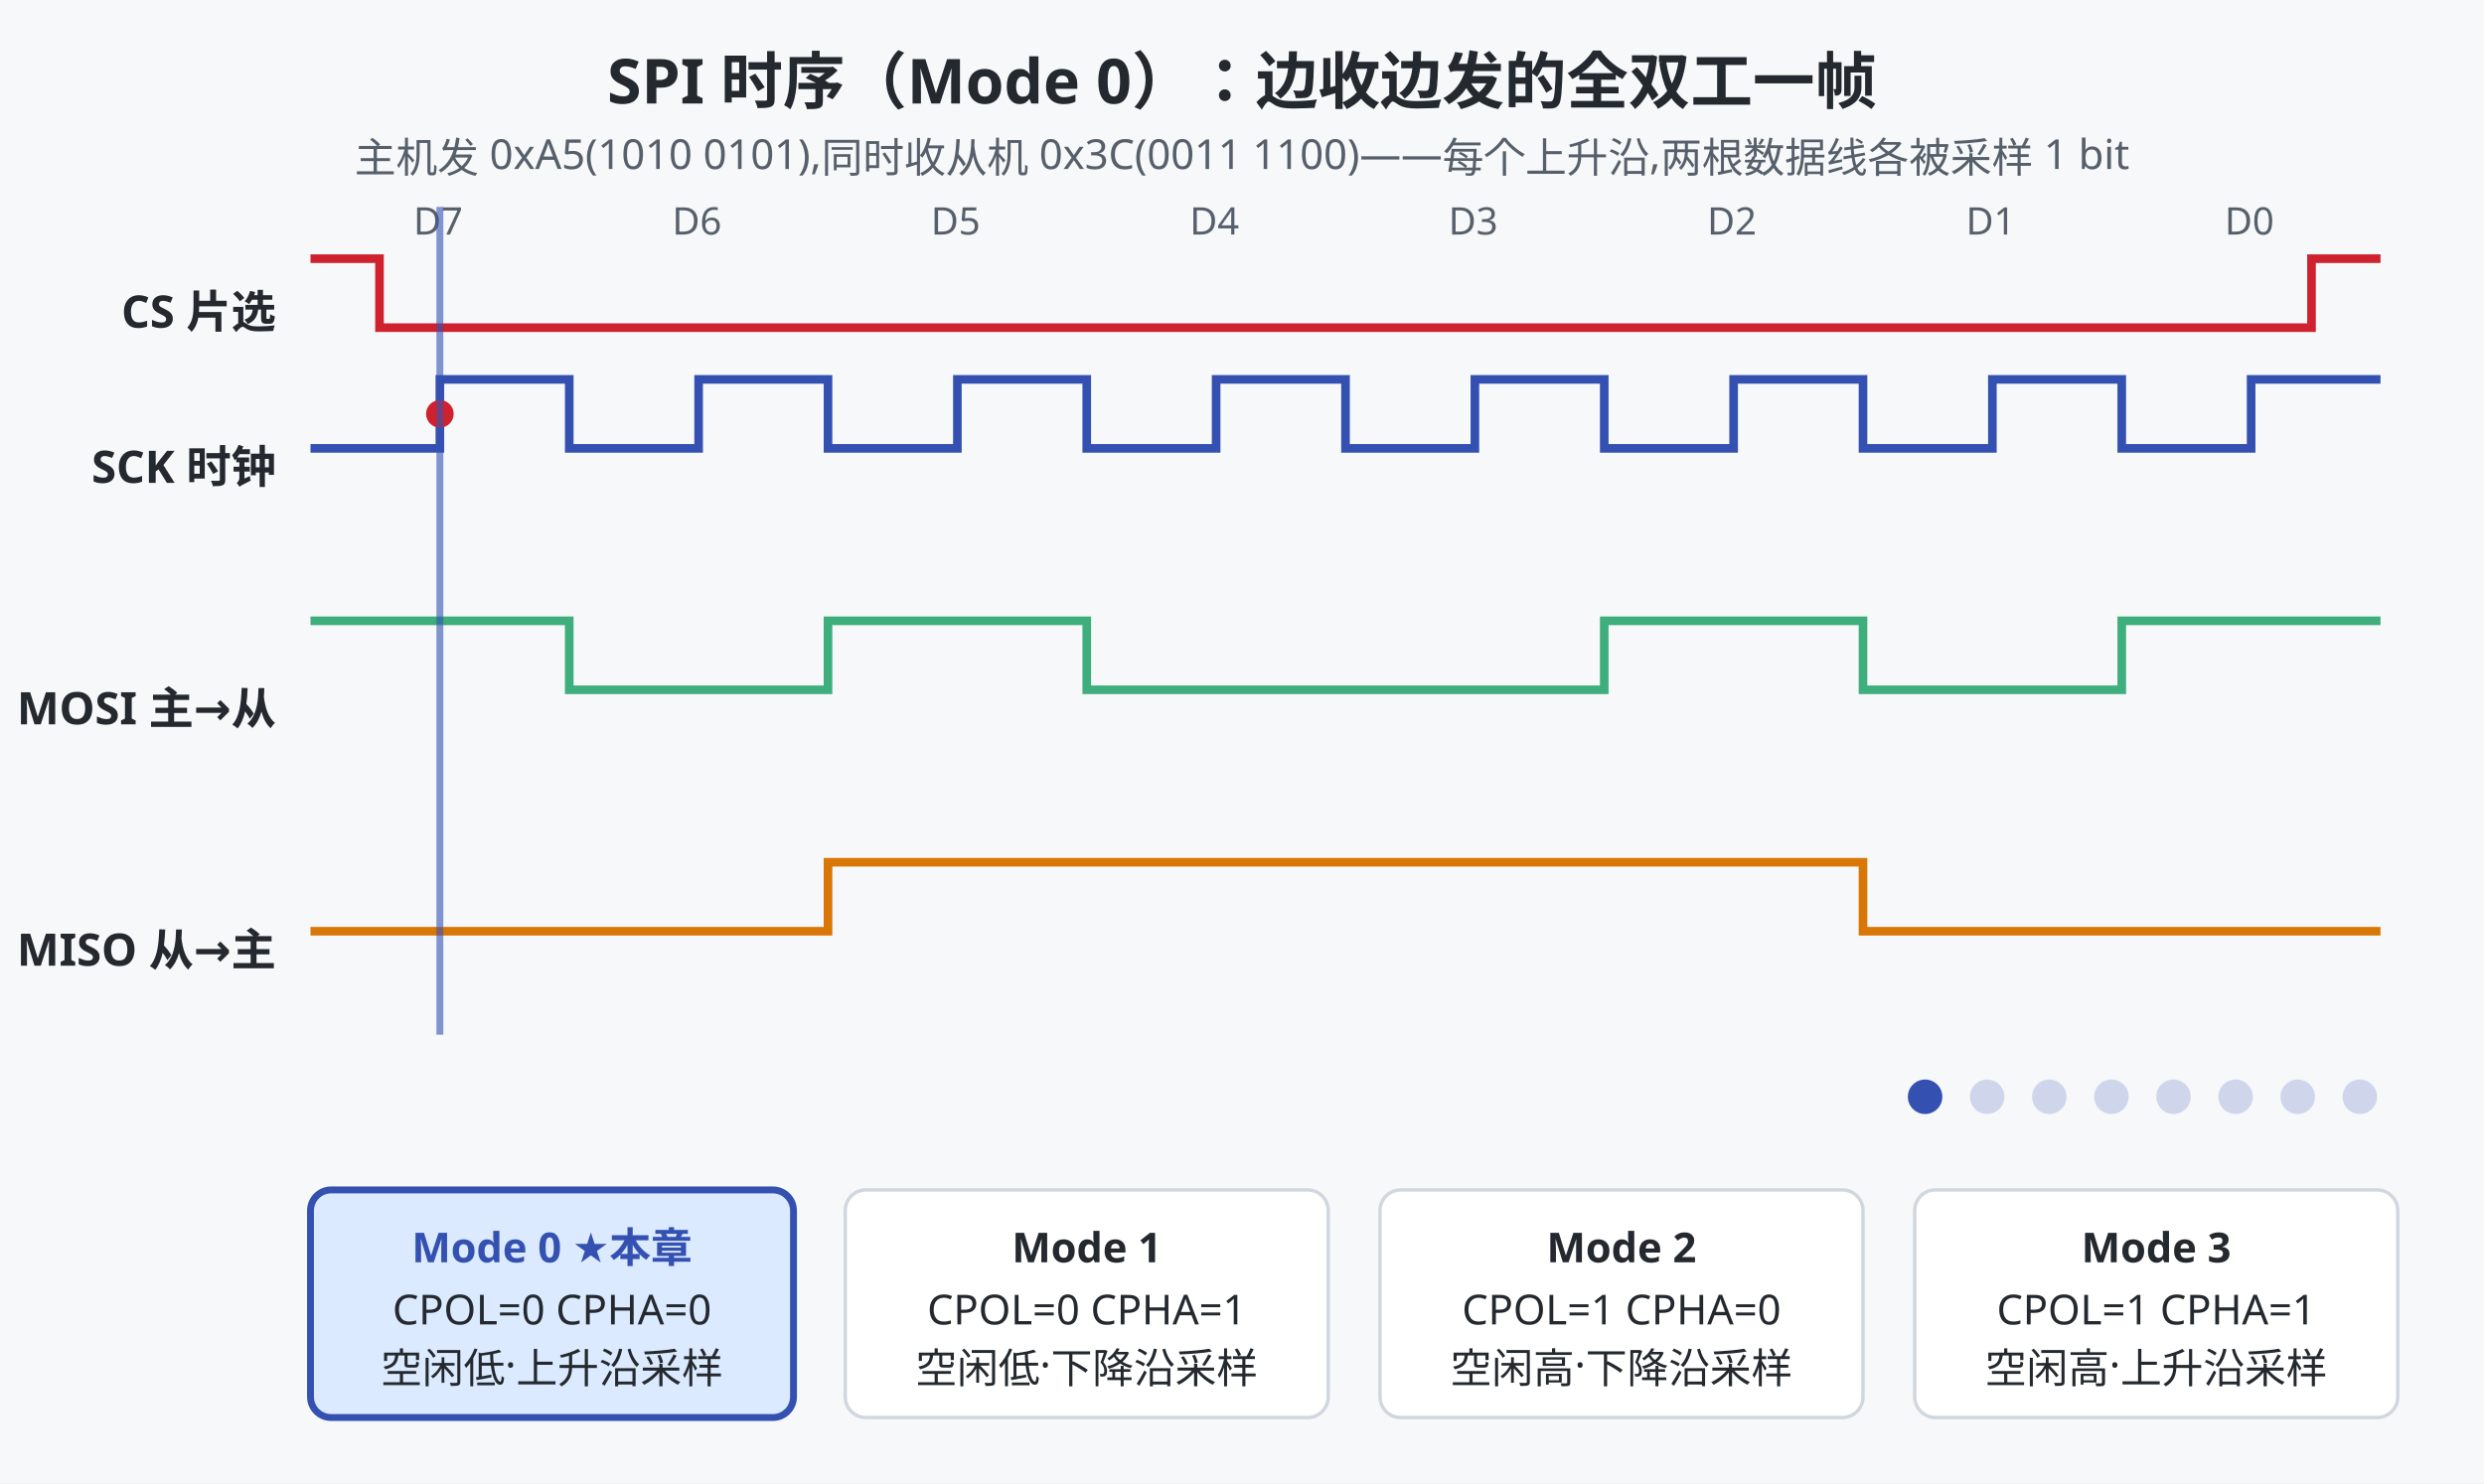
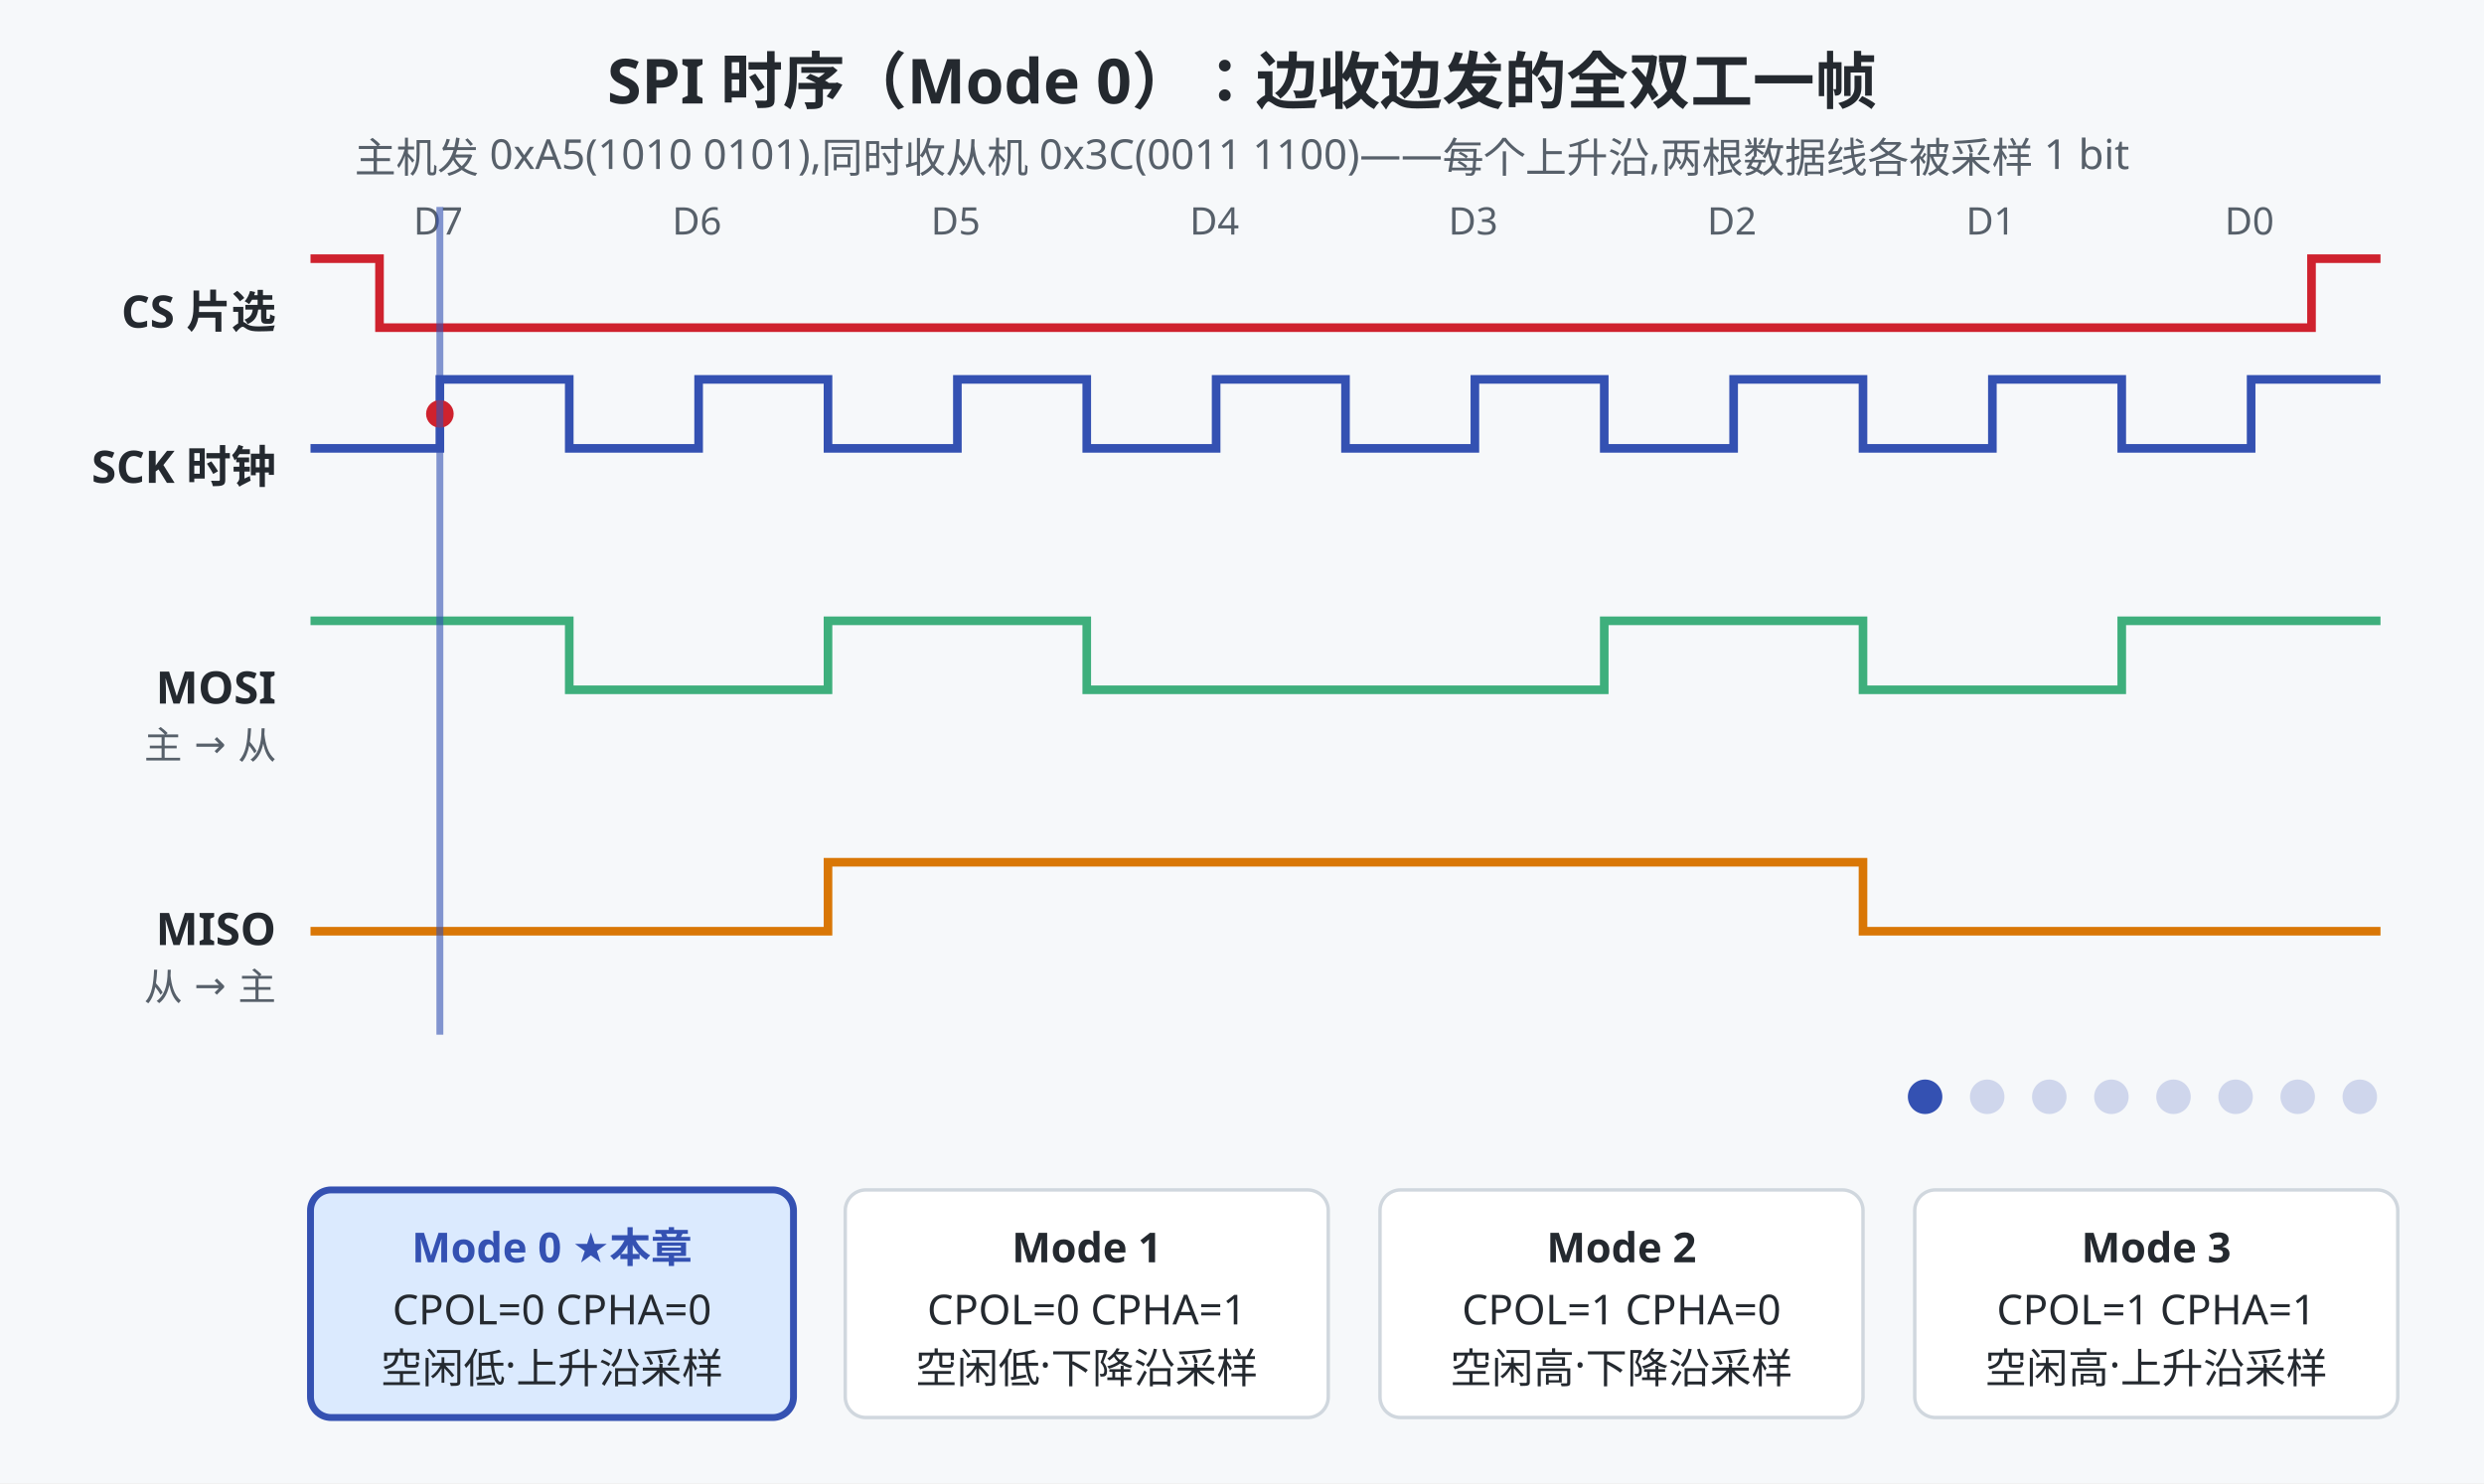
<svg xmlns="http://www.w3.org/2000/svg" viewBox="0 0 720 430" font-family="'Microsoft YaHei',sans-serif">
  <rect width="720" height="430" fill="#f6f8fa" />
  <text x="360" y="30" text-anchor="middle" font-size="18" font-weight="bold" fill="#24292f">SPI 时序（Mode 0）：边收边发的全双工一帧</text>
  <text x="360" y="50" text-anchor="middle" font-size="12" fill="#57606a">主机发 0xA5(1010 0101),同时收从机 0x3C(0011 1100)——每个上升沿,两根数据线各被采样 1 bit</text>
  <g font-size="13" font-weight="bold" fill="#24292f">
    <text x="80" y="95" text-anchor="end">CS 片选</text>
    <text x="80" y="140" text-anchor="end">SCK 时钟</text>
-     <text x="80" y="210" text-anchor="end">MOSI 主→从</text>
-     <text x="80" y="280" text-anchor="end">MISO 从→主</text>
+     <text x="80" y="204" text-anchor="end">MOSI</text>
+     <text x="80" y="220" text-anchor="end" font-size="11" font-weight="normal" fill="#57606a">主 → 从</text>
+     <text x="80" y="274" text-anchor="end">MISO</text>
+     <text x="80" y="290" text-anchor="end" font-size="11" font-weight="normal" fill="#57606a">从 → 主</text>
  </g>
  <g font-size="11" fill="#57606a" text-anchor="middle">
    <text x="127" y="68">D7</text>
    <text x="202" y="68">D6</text>
    <text x="277" y="68">D5</text>
    <text x="352" y="68">D4</text>
    <text x="427" y="68">D3</text>
    <text x="502" y="68">D2</text>
    <text x="577" y="68">D1</text>
    <text x="652" y="68">D0</text>
  </g>
  <path d="M90,75 L110,75 L110,95 L670,95 L670,75 L690,75" stroke="#cf222e" stroke-width="2.5" fill="none" stroke-dasharray="1840;640" stroke-dashoffset="1800">
    <animate attributeName="stroke-dashoffset" values="1800;1720;1640;1560;1480;1400;1320;1200;1200" keyTimes="0;0.125;0.25;0.375;0.5;0.625;0.75;0.875;1" dur="8s" repeatCount="indefinite" />
  </path>
  <path d="M90,130 L127.5,130 L127.5,110 L165,110 L165,130 L202.5,130 L202.5,110 L240,110 L240,130 L277.5,130 L277.5,110 L315,110 L315,130 L352.5,130 L352.5,110 L390,110 L390,130 L427.5,130 L427.5,110 L465,110 L465,130 L502.5,130 L502.5,110 L540,110 L540,130 L577.5,130 L577.5,110 L615,110 L615,130 L652.5,130 L652.5,110 L690,110" stroke="#3451b2" stroke-width="2.5" fill="none" stroke-dasharray="2100;900" stroke-dashoffset="2044">
    <animate attributeName="stroke-dashoffset" values="2044;1931;1819;1706;1594;1481;1369;1200;1200" keyTimes="0;0.125;0.25;0.375;0.5;0.625;0.75;0.875;1" dur="8s" repeatCount="indefinite" />
  </path>
  <path d="M90,180 L165,180 L165,200 L240,200 L240,180 L315,180 L315,200 L465,200 L465,180 L540,180 L540,200 L615,200 L615,180 L690,180" stroke="#3eaf7c" stroke-width="2.5" fill="none" stroke-dasharray="1920;720" stroke-dashoffset="1875">
    <animate attributeName="stroke-dashoffset" values="1875;1785;1695;1605;1515;1425;1335;1200;1200" keyTimes="0;0.125;0.25;0.375;0.5;0.625;0.75;0.875;1" dur="8s" repeatCount="indefinite" />
  </path>
  <path d="M90,270 L240,270 L240,250 L540,250 L540,270 L690,270" stroke="#d97706" stroke-width="2.5" fill="none" stroke-dasharray="1840;640" stroke-dashoffset="1800">
    <animate attributeName="stroke-dashoffset" values="1800;1720;1640;1560;1480;1400;1320;1200;1200" keyTimes="0;0.125;0.25;0.375;0.5;0.625;0.75;0.875;1" dur="8s" repeatCount="indefinite" />
  </path>
  <g fill="#cf222e">
    <circle cx="127.5" cy="120" r="4" />
    <circle cx="202.5" cy="120" r="4" opacity="0">
      <animate attributeName="opacity" calcMode="discrete" values="0;1;1;1;1;1;1;1;1" keyTimes="0;0.125;0.25;0.375;0.5;0.625;0.75;0.875;1" dur="8s" repeatCount="indefinite" />
    </circle>
    <circle cx="277.5" cy="120" r="4" opacity="0">
      <animate attributeName="opacity" calcMode="discrete" values="0;0;1;1;1;1;1;1;1" keyTimes="0;0.125;0.25;0.375;0.5;0.625;0.75;0.875;1" dur="8s" repeatCount="indefinite" />
    </circle>
    <circle cx="352.5" cy="120" r="4" opacity="0">
      <animate attributeName="opacity" calcMode="discrete" values="0;0;0;1;1;1;1;1;1" keyTimes="0;0.125;0.25;0.375;0.5;0.625;0.75;0.875;1" dur="8s" repeatCount="indefinite" />
    </circle>
    <circle cx="427.5" cy="120" r="4" opacity="0">
      <animate attributeName="opacity" calcMode="discrete" values="0;0;0;0;1;1;1;1;1" keyTimes="0;0.125;0.25;0.375;0.5;0.625;0.75;0.875;1" dur="8s" repeatCount="indefinite" />
    </circle>
    <circle cx="502.5" cy="120" r="4" opacity="0">
      <animate attributeName="opacity" calcMode="discrete" values="0;0;0;0;0;1;1;1;1" keyTimes="0;0.125;0.25;0.375;0.5;0.625;0.75;0.875;1" dur="8s" repeatCount="indefinite" />
    </circle>
    <circle cx="577.5" cy="120" r="4" opacity="0">
      <animate attributeName="opacity" calcMode="discrete" values="0;0;0;0;0;0;1;1;1" keyTimes="0;0.125;0.25;0.375;0.5;0.625;0.75;0.875;1" dur="8s" repeatCount="indefinite" />
    </circle>
    <circle cx="652.5" cy="120" r="4" opacity="0">
      <animate attributeName="opacity" calcMode="discrete" values="0;0;0;0;0;0;0;1;1" keyTimes="0;0.125;0.25;0.375;0.5;0.625;0.75;0.875;1" dur="8s" repeatCount="indefinite" />
    </circle>
  </g>
  <line x1="127.5" y1="60" x2="127.5" y2="300" stroke="#3451b2" stroke-width="2" opacity="0.6">
    <animate attributeName="x1" values="127.5;202.5;277.5;352.5;427.5;502.5;577.5;652.5" calcMode="discrete" dur="8s" repeatCount="indefinite" />
    <animate attributeName="x2" values="127.5;202.5;277.5;352.5;427.5;502.5;577.5;652.5" calcMode="discrete" dur="8s" repeatCount="indefinite" />
  </line>
  <g font-size="13" fill="#24292f" text-anchor="middle">
    <text x="360" y="322" opacity="0">第 1 拍:上升沿!MOSI=1 进从机,MISO=0 进主机<animate attributeName="opacity" values="1;0;0;0;0;0;0;0" calcMode="discrete" dur="8s" repeatCount="indefinite" />
    </text>
    <text x="360" y="322" opacity="0">第 2 拍:MOSI=0 出,MISO=0 入<animate attributeName="opacity" values="0;1;0;0;0;0;0;0" calcMode="discrete" dur="8s" repeatCount="indefinite" />
    </text>
    <text x="360" y="322" opacity="0">第 3 拍:MOSI=1 出,MISO=1 入<animate attributeName="opacity" values="0;0;1;0;0;0;0;0" calcMode="discrete" dur="8s" repeatCount="indefinite" />
    </text>
    <text x="360" y="322" opacity="0">第 4 拍:MOSI=0 出,MISO=1 入<animate attributeName="opacity" values="0;0;0;1;0;0;0;0" calcMode="discrete" dur="8s" repeatCount="indefinite" />
    </text>
    <text x="360" y="322" opacity="0">第 5 拍:MOSI=0 出,MISO=1 入<animate attributeName="opacity" values="0;0;0;0;1;0;0;0" calcMode="discrete" dur="8s" repeatCount="indefinite" />
    </text>
    <text x="360" y="322" opacity="0">第 6 拍:MOSI=1 出,MISO=1 入<animate attributeName="opacity" values="0;0;0;0;0;1;0;0" calcMode="discrete" dur="8s" repeatCount="indefinite" />
    </text>
    <text x="360" y="322" opacity="0">第 7 拍:MOSI=0 出,MISO=0 入<animate attributeName="opacity" values="0;0;0;0;0;0;1;0" calcMode="discrete" dur="8s" repeatCount="indefinite" />
    </text>
    <text x="360" y="322" opacity="0">第 8 拍:MOSI=1 出,MISO=0 入——CS 拉高,一帧结束<animate attributeName="opacity" values="0;0;0;0;0;0;0;1" calcMode="discrete" dur="8s" repeatCount="indefinite" />
    </text>
  </g>
  <g transform="translate(558,318)" fill="#3451b2">
    <circle cx="0" cy="0" r="5" opacity="1">
      <animate attributeName="opacity" calcMode="discrete" values="1;0.2;0.2;0.2;0.2;0.2;0.2;0.2;0.2" keyTimes="0;0.125;0.25;0.375;0.5;0.625;0.75;0.875;1" dur="8s" repeatCount="indefinite" />
    </circle>
    <circle cx="18" cy="0" r="5" opacity="0.2">
      <animate attributeName="opacity" calcMode="discrete" values="0.2;1;0.2;0.2;0.2;0.2;0.2;0.2;0.2" keyTimes="0;0.125;0.25;0.375;0.5;0.625;0.75;0.875;1" dur="8s" repeatCount="indefinite" />
    </circle>
    <circle cx="36" cy="0" r="5" opacity="0.2">
      <animate attributeName="opacity" calcMode="discrete" values="0.2;0.2;1;0.2;0.2;0.2;0.2;0.2;0.2" keyTimes="0;0.125;0.25;0.375;0.5;0.625;0.75;0.875;1" dur="8s" repeatCount="indefinite" />
    </circle>
    <circle cx="54" cy="0" r="5" opacity="0.2">
      <animate attributeName="opacity" calcMode="discrete" values="0.2;0.2;0.2;1;0.2;0.2;0.2;0.2;0.2" keyTimes="0;0.125;0.25;0.375;0.5;0.625;0.75;0.875;1" dur="8s" repeatCount="indefinite" />
    </circle>
    <circle cx="72" cy="0" r="5" opacity="0.2">
      <animate attributeName="opacity" calcMode="discrete" values="0.2;0.2;0.2;0.2;1;0.2;0.2;0.2;0.2" keyTimes="0;0.125;0.25;0.375;0.5;0.625;0.75;0.875;1" dur="8s" repeatCount="indefinite" />
    </circle>
    <circle cx="90" cy="0" r="5" opacity="0.2">
      <animate attributeName="opacity" calcMode="discrete" values="0.2;0.2;0.2;0.2;0.2;1;0.2;0.2;0.2" keyTimes="0;0.125;0.25;0.375;0.5;0.625;0.75;0.875;1" dur="8s" repeatCount="indefinite" />
    </circle>
    <circle cx="108" cy="0" r="5" opacity="0.2">
      <animate attributeName="opacity" calcMode="discrete" values="0.2;0.2;0.2;0.2;0.2;0.2;1;0.2;0.2" keyTimes="0;0.125;0.25;0.375;0.5;0.625;0.75;0.875;1" dur="8s" repeatCount="indefinite" />
    </circle>
    <circle cx="126" cy="0" r="5" opacity="0.2">
      <animate attributeName="opacity" calcMode="discrete" values="0.2;0.2;0.2;0.2;0.2;0.2;0.2;1;1" keyTimes="0;0.125;0.25;0.375;0.5;0.625;0.75;0.875;1" dur="8s" repeatCount="indefinite" />
    </circle>
  </g>
  <g font-size="12" text-anchor="middle">
    <rect x="90" y="345" width="140" height="66" rx="6" fill="#dbeafe" stroke="#3451b2" stroke-width="2" />
    <text x="160" y="366" font-weight="bold" fill="#3451b2">Mode 0 ★本章</text>
    <text x="160" y="384" fill="#24292f">CPOL=0 CPHA=0</text>
    <text x="160" y="401" fill="#24292f">空闲低·上升沿采样</text>
    <rect x="245" y="345" width="140" height="66" rx="6" fill="#ffffff" stroke="#d0d7de" />
    <text x="315" y="366" font-weight="bold" fill="#24292f">Mode 1</text>
    <text x="315" y="384" fill="#24292f">CPOL=0 CPHA=1</text>
    <text x="315" y="401" fill="#24292f">空闲低·下降沿采样</text>
    <rect x="400" y="345" width="140" height="66" rx="6" fill="#ffffff" stroke="#d0d7de" />
    <text x="470" y="366" font-weight="bold" fill="#24292f">Mode 2</text>
    <text x="470" y="384" fill="#24292f">CPOL=1 CPHA=0</text>
    <text x="470" y="401" fill="#24292f">空闲高·下降沿采样</text>
    <rect x="555" y="345" width="140" height="66" rx="6" fill="#ffffff" stroke="#d0d7de" />
    <text x="625" y="366" font-weight="bold" fill="#24292f">Mode 3</text>
    <text x="625" y="384" fill="#24292f">CPOL=1 CPHA=1</text>
    <text x="625" y="401" fill="#24292f">空闲高·上升沿采样</text>
  </g>
</svg>
